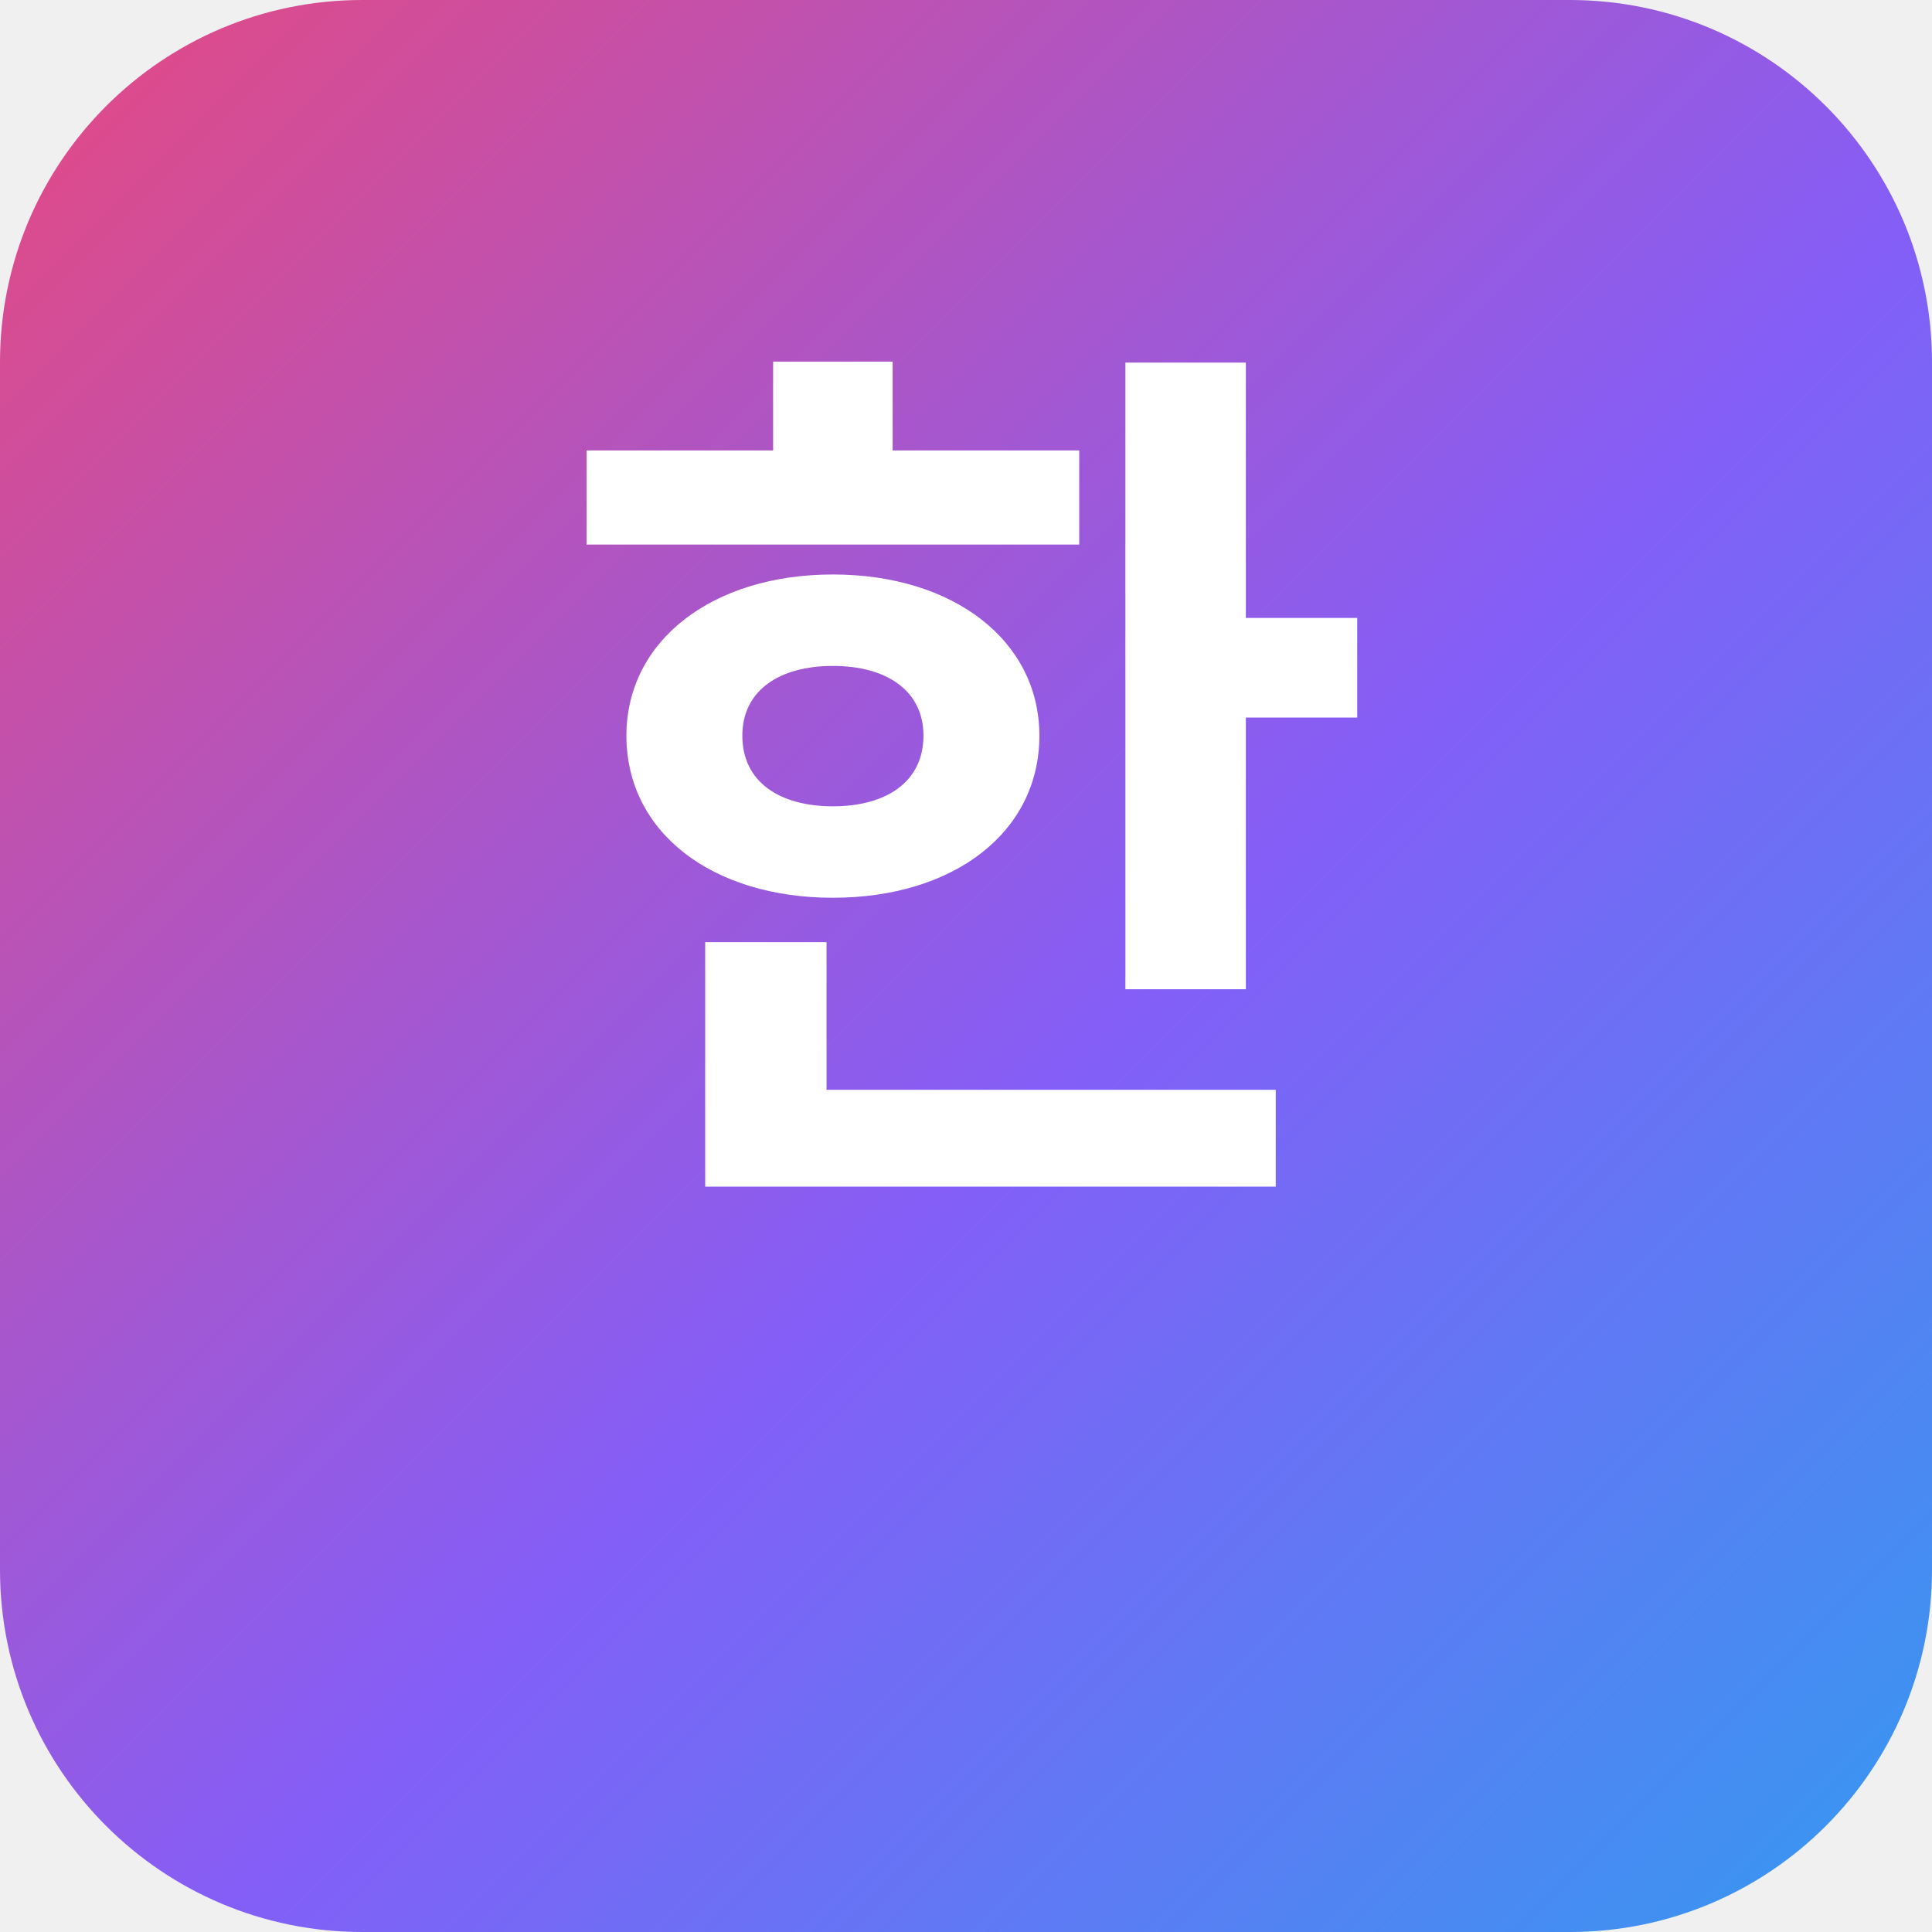
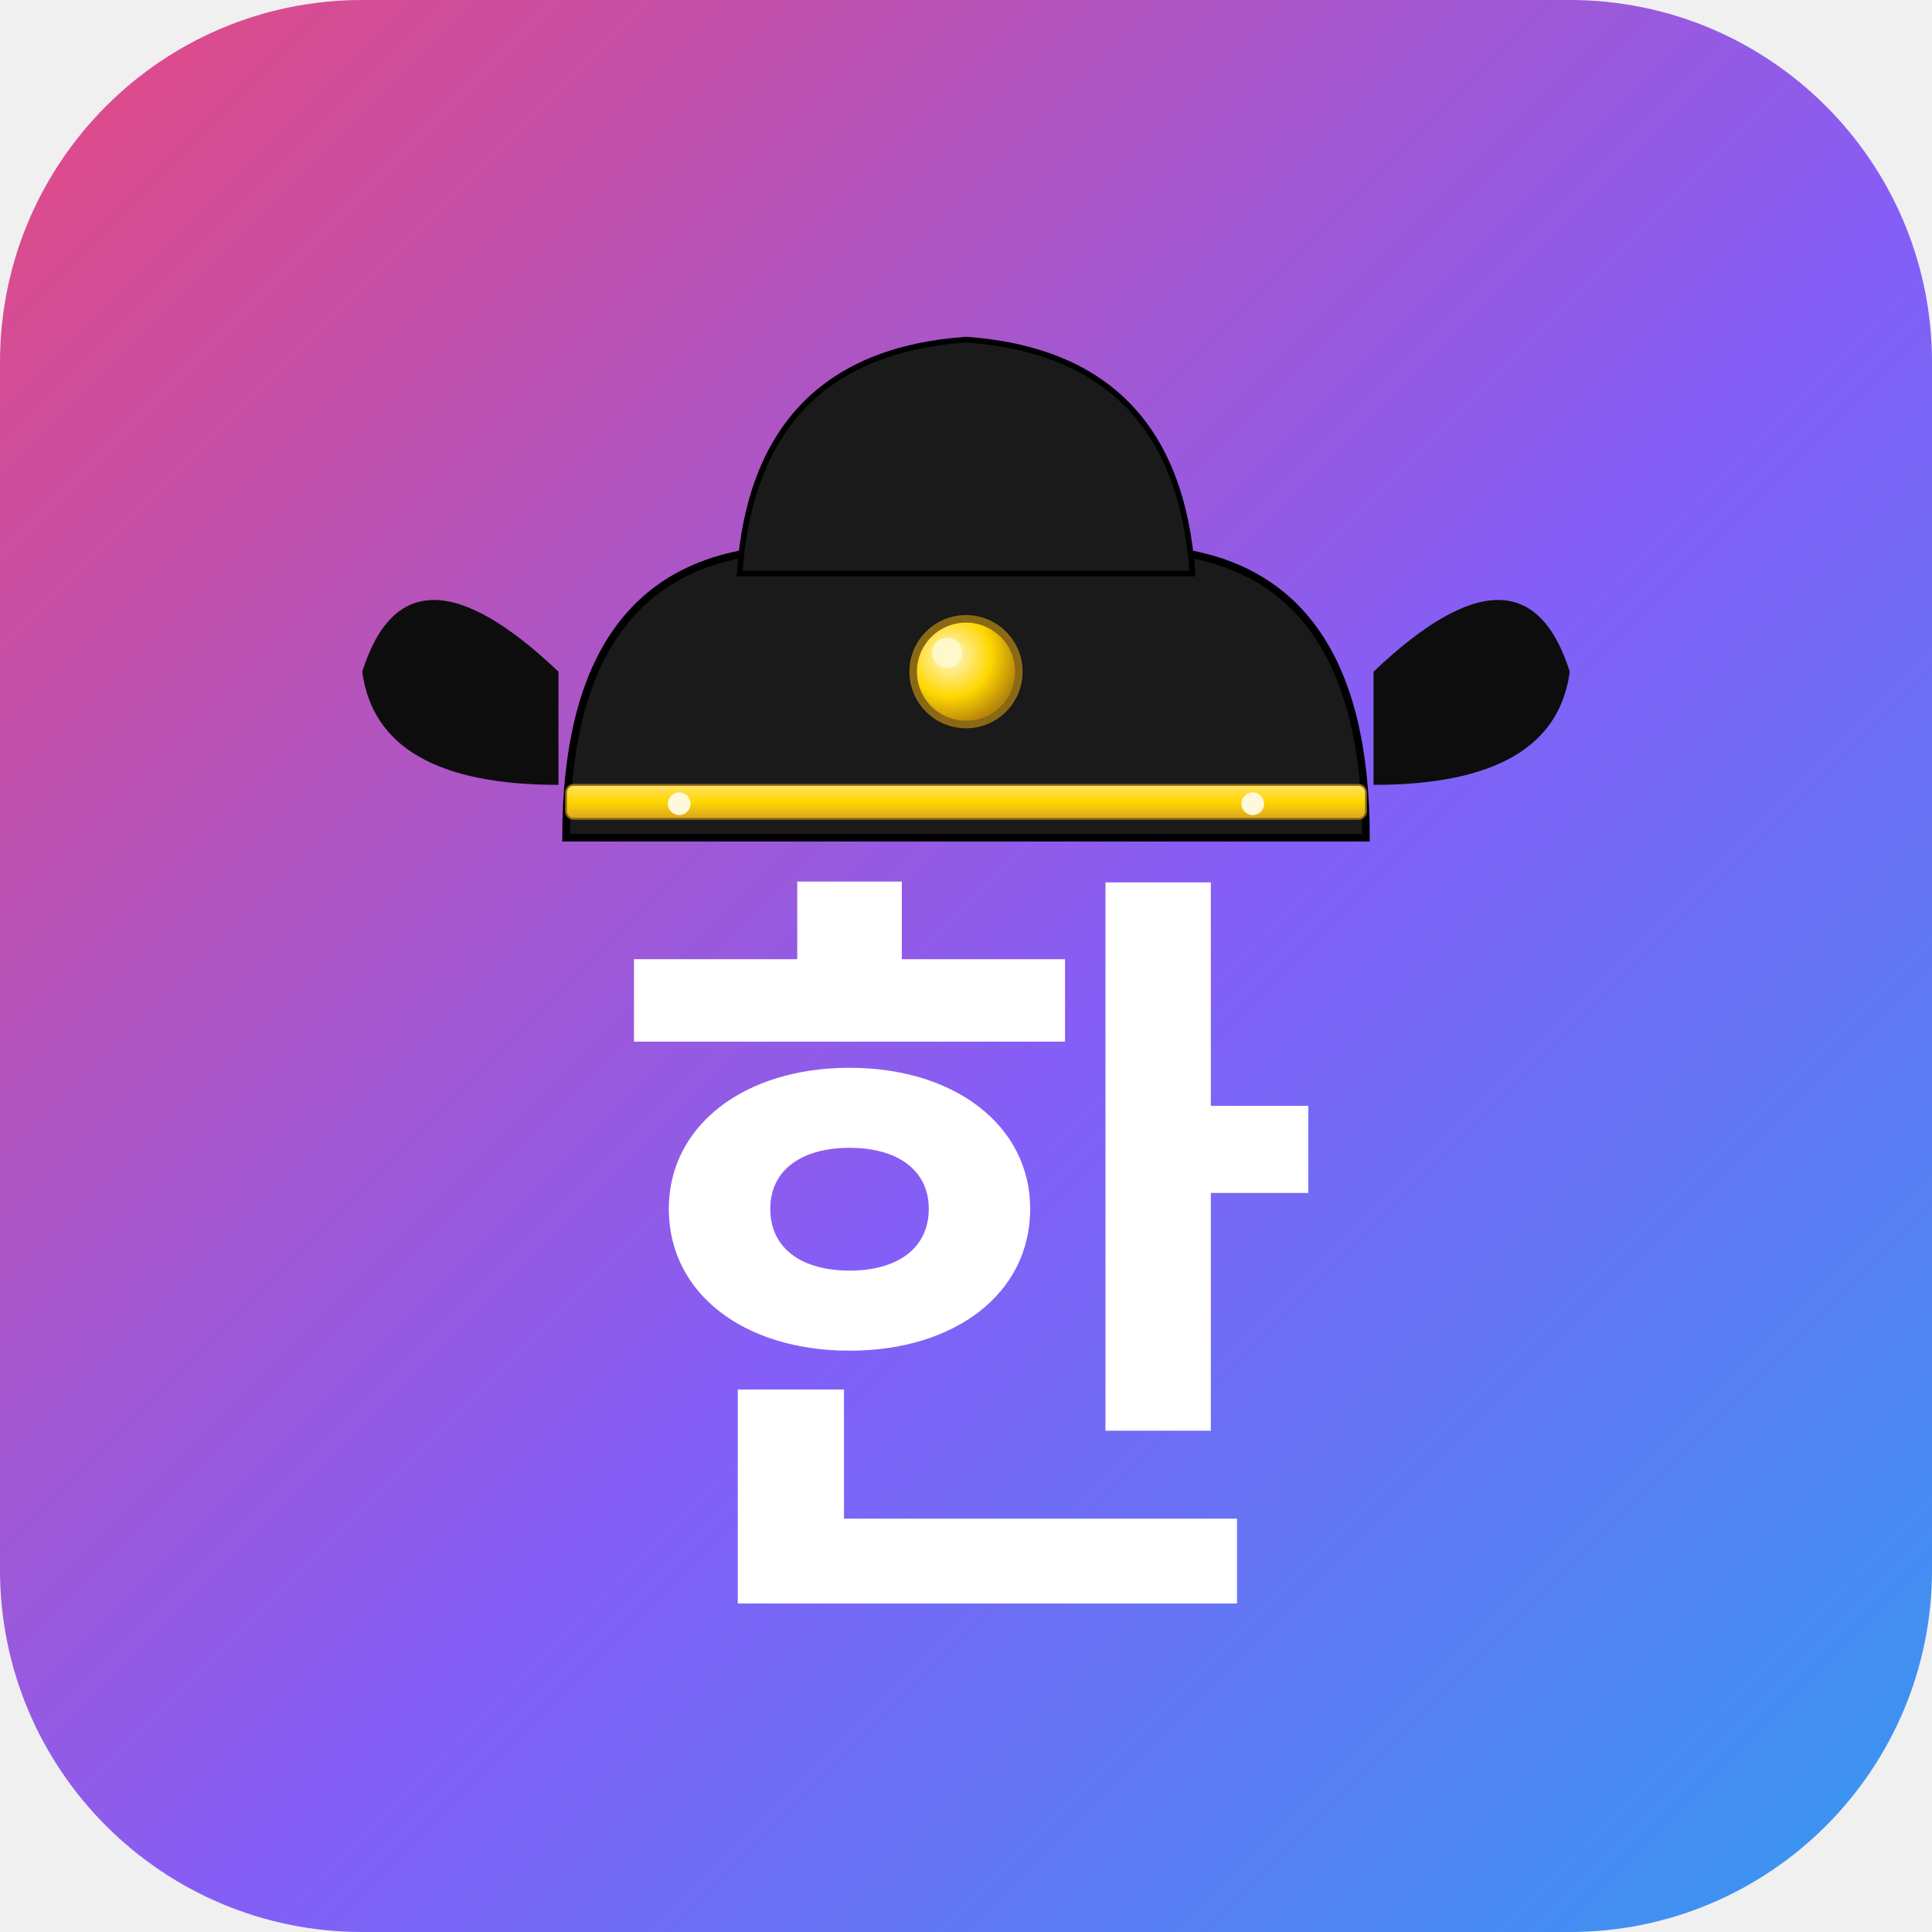
<svg xmlns="http://www.w3.org/2000/svg" viewBox="0 0 512 512">
  <defs>
-     <linearGradient id="g" x1="0" y1="0" x2="1" y2="1">
+     <linearGradient id="bg" x1="0" y1="0" x2="1" y2="1">
      <stop offset="0%" stop-color="#e64980" />
      <stop offset="55%" stop-color="#845ef7" />
      <stop offset="100%" stop-color="#339af0" />
    </linearGradient>
+     <linearGradient id="gold" x1="0" y1="0" x2="0" y2="1">
+       <stop offset="0%" stop-color="#ffe066" />
+       <stop offset="50%" stop-color="#ffd700" />
+       <stop offset="100%" stop-color="#daa520" />
+     </linearGradient>
+     <radialGradient id="gem" cx="0.35" cy="0.35" r="0.65">
+       <stop offset="0%" stop-color="#fff8dc" />
+       <stop offset="60%" stop-color="#ffd700" />
+       <stop offset="100%" stop-color="#b8860b" />
+     </radialGradient>
  </defs>
-   <rect width="512" height="512" rx="96" fill="url(#g)" />
-   <text x="50%" y="58%" text-anchor="middle" font-family="-apple-system, 'Noto Sans KR', sans-serif" font-size="240" font-weight="900" fill="white">한</text>
+   <rect width="512" height="512" rx="96" fill="url(#bg)" />
+   <g>
+     <path d="M 148 178 Q 108 140 96 178 Q 100 208 148 208 Z" fill="#0d0d0d" />
+     <path d="M 364 178 Q 404 140 416 178 Q 412 208 364 208 Z" fill="#0d0d0d" />
+     <path d="M 150 222              Q 150 152, 202 146              L 310 146              Q 362 152, 362 222              Z" fill="#1a1a1a" stroke="#000" stroke-width="2" />
+     <path d="M 196 152              Q 200 94, 256 90              Q 312 94, 316 152              Z" fill="#1a1a1a" stroke="#000" stroke-width="1.5" />
+     <rect x="150" y="208" width="212" height="9" rx="2" fill="url(#gold)" stroke="#8b6914" stroke-width="0.5" />
+     <circle cx="256" cy="178" r="14" fill="url(#gem)" stroke="#8b6914" stroke-width="2" />
+     <circle cx="251" cy="173" r="4" fill="#fffacd" opacity="0.9" />
+     <circle cx="180" cy="213" r="3" fill="#fff8dc" />
+     <circle cx="332" cy="213" r="3" fill="#fff8dc" />
+   </g>
+   <text x="50%" y="80%" text-anchor="middle" font-family="-apple-system, 'Noto Sans KR', 'Apple SD Gothic Neo', sans-serif" font-size="210" font-weight="900" fill="white">한</text>
</svg>
